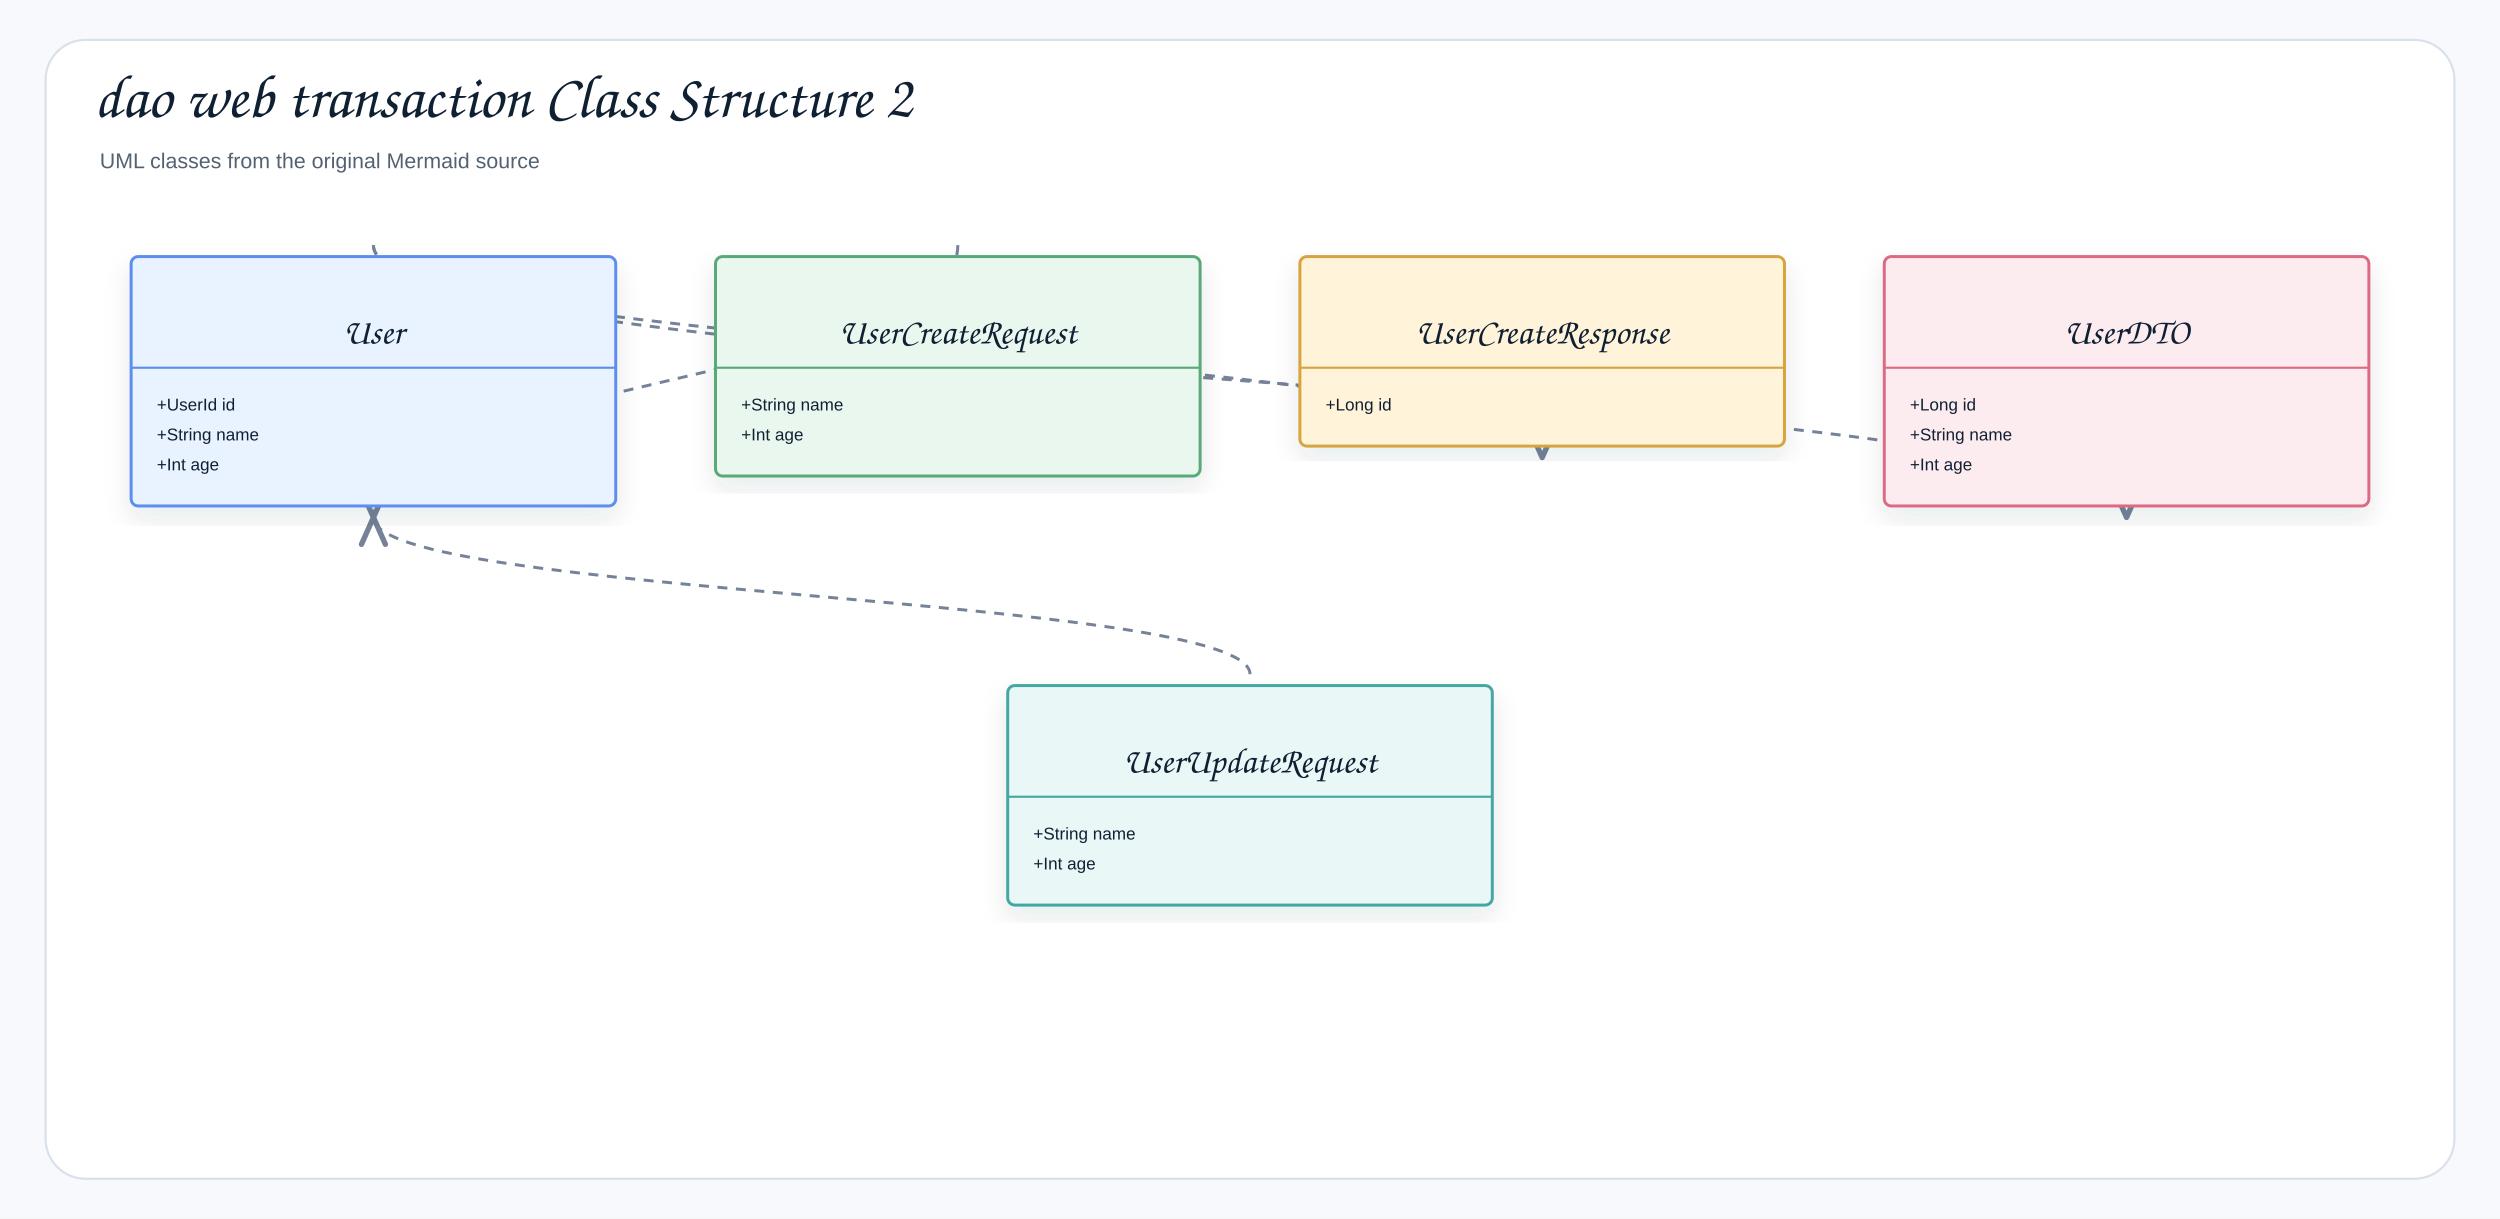
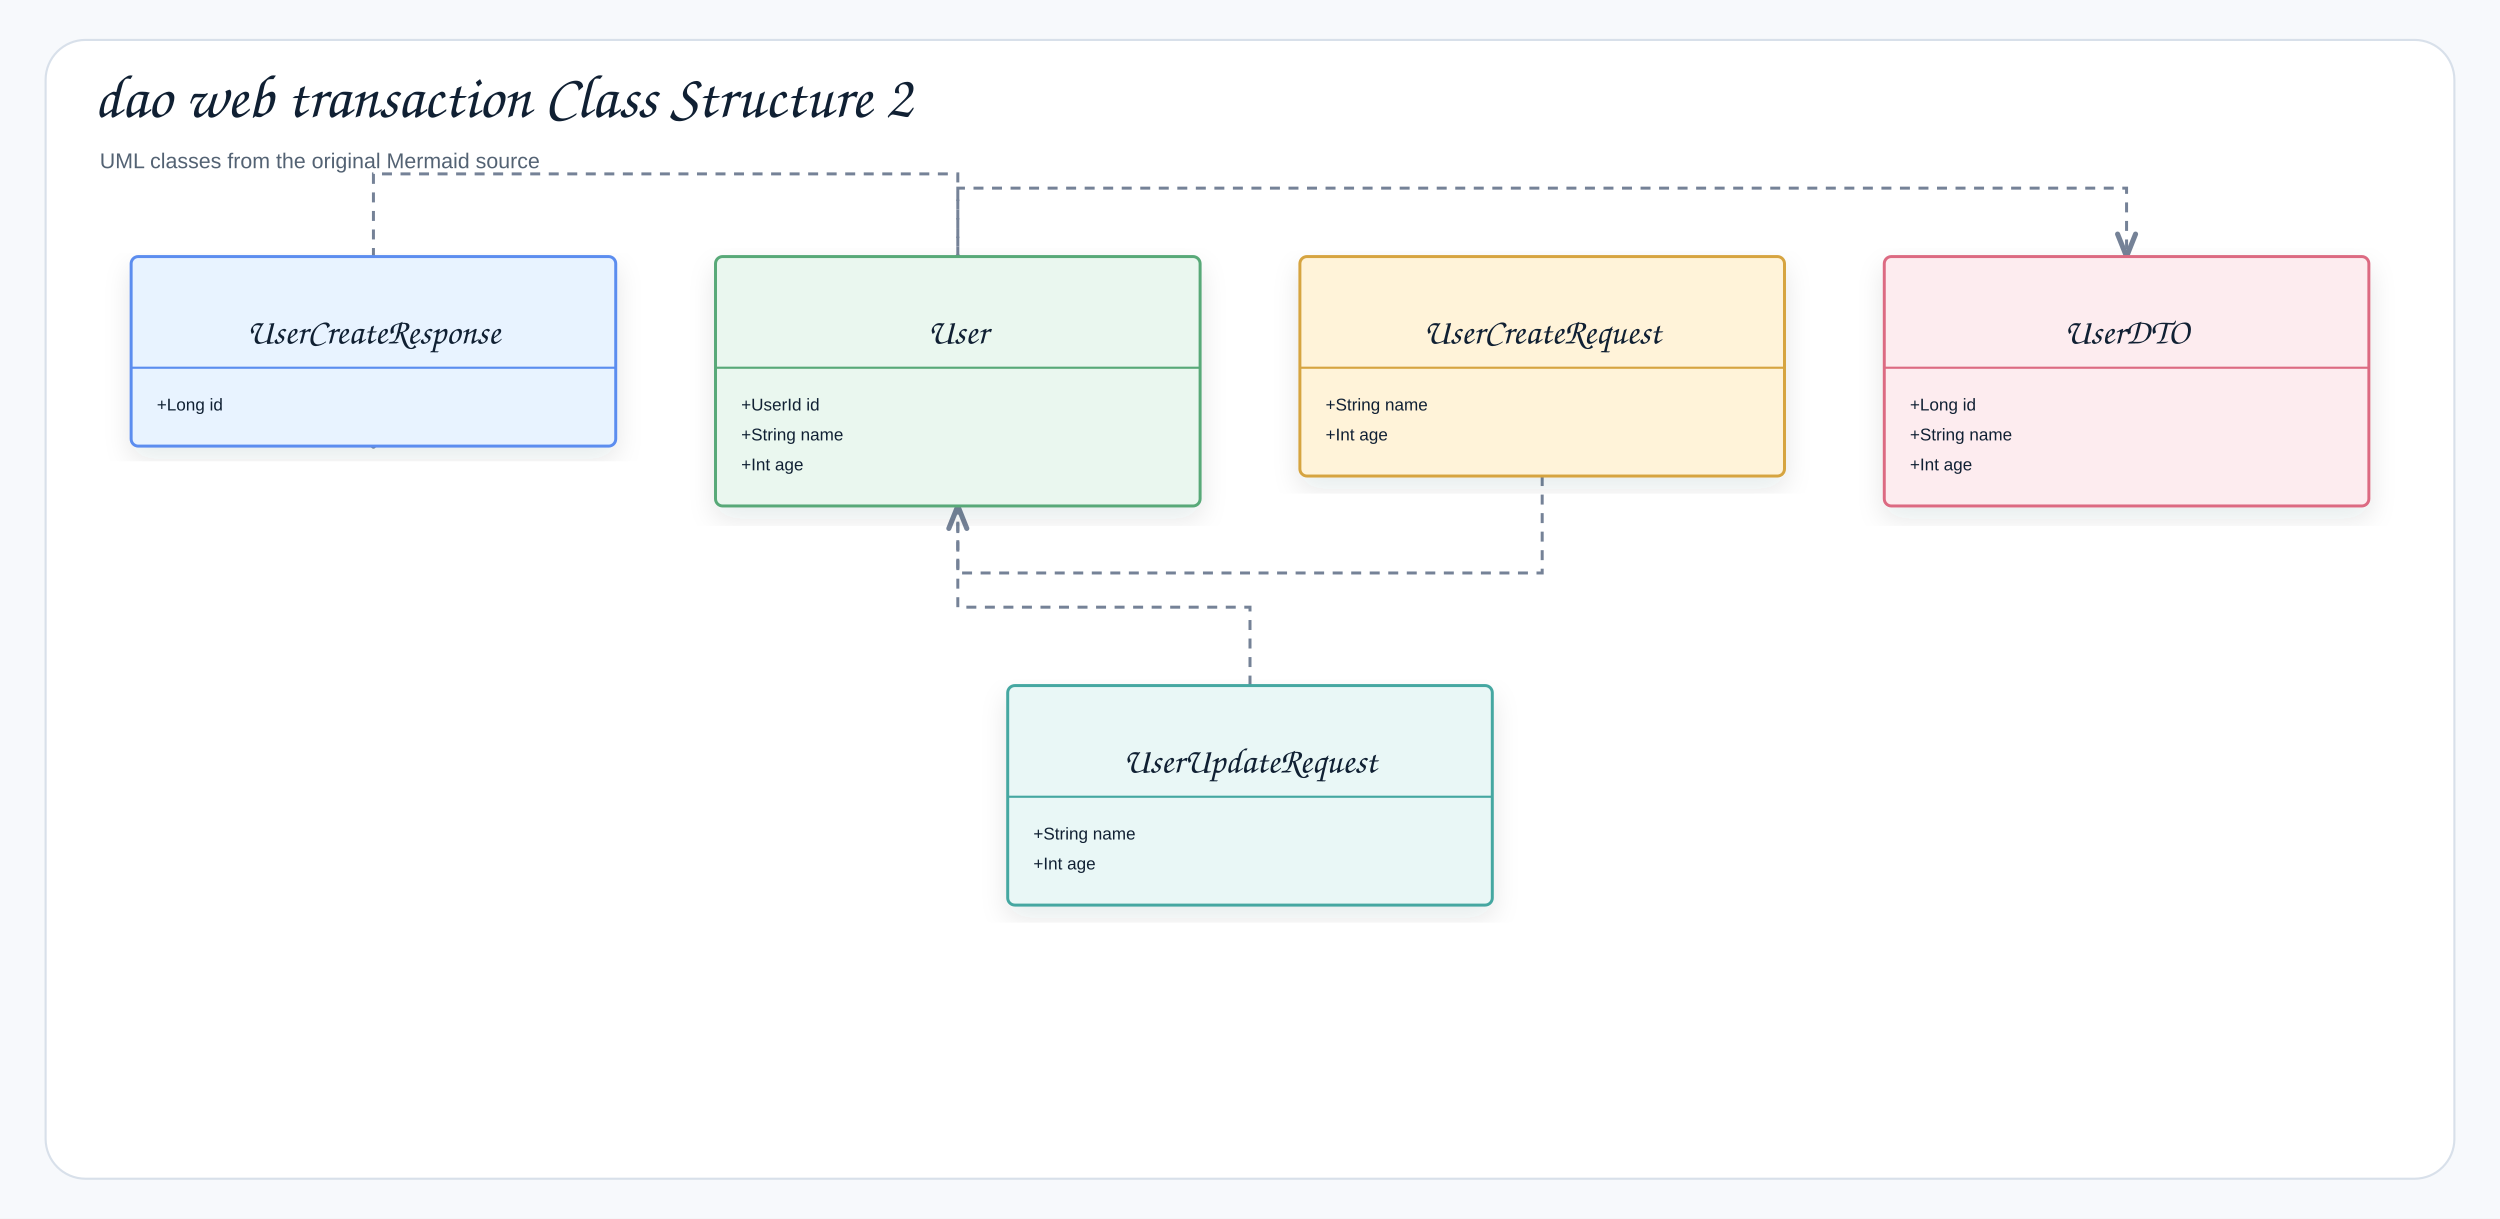
<svg xmlns="http://www.w3.org/2000/svg" width="1754" height="855" viewBox="0 0 1754 855" role="img" aria-label="dao web transaction Class Structure 2">
  <defs>
    <filter id="shadow" x="-8%" y="-8%" width="116%" height="116%">
      <feDropShadow dx="0" dy="8" stdDeviation="9" flood-color="#1f2937" flood-opacity="0.10" />
    </filter>
-     <marker id="openArrow" markerWidth="12" markerHeight="10" refX="10" refY="5" orient="auto" markerUnits="strokeWidth">
-       <path d="M 1 1 L 10 5 L 1 9" fill="none" stroke="#758297" stroke-width="1.8" stroke-linecap="round" stroke-linejoin="round" />
+     <marker id="openArrow" markerWidth="10" markerHeight="8" refX="8.5" refY="4" orient="auto" markerUnits="strokeWidth">
+       <path d="M 1 1 L 8.5 4 L 1 7" fill="none" stroke="#758297" stroke-width="1.7" stroke-linecap="round" stroke-linejoin="round" />
    </marker>
-     <marker id="inherit" markerWidth="14" markerHeight="12" refX="12" refY="6" orient="auto" markerUnits="strokeWidth">
-       <path d="M 0 1 L 12 6 L 0 11 Z" fill="#ffffff" stroke="#758297" stroke-width="1.8" />
+     <marker id="inherit" markerWidth="11" markerHeight="10" refX="9.5" refY="5" orient="auto" markerUnits="strokeWidth">
+       <path d="M 0.5 1 L 9.5 5 L 0.5 9 Z" fill="#ffffff" stroke="#758297" stroke-width="1.7" />
    </marker>
    <style>
    .canvas{fill:#f7f9fc}.frame{fill:#fff;stroke:#d8e0ea;stroke-width:1.5}
    .title{font-family:"Architects Daughter","Comic Sans MS","Comic Sans",cursive;font-size:43px;font-weight:400;fill:#102033}
    .subtitle{font-family:"Comic Sans MS","Comic Sans","Comic Neue",Arial,sans-serif;font-size:15px;font-weight:400;fill:#536273}
    .label{font-family:"Architects Daughter","Comic Sans MS","Comic Sans",cursive;font-size:25px;font-weight:400;fill:#102033}
    .smallLabel{font-family:"Architects Daughter","Comic Sans MS","Comic Sans",cursive;font-size:21px;font-weight:400;fill:#102033}
    .mono{font-family:"Comic Sans MS","Comic Sans","Comic Neue",Arial,sans-serif;font-size:12px;font-weight:400;fill:#102033}
    .small{font-family:"Comic Sans MS","Comic Sans","Comic Neue",Arial,sans-serif;font-size:12px;font-weight:400;fill:#536273}
    .strong{font-family:"Comic Sans MS","Comic Sans","Comic Neue",Arial,sans-serif;font-size:13px;font-weight:400;fill:#102033}
    .card{stroke-width:2.1;filter:url(#shadow)}.compartment{stroke-width:1.5;fill:none}
    .line{stroke:#758297;stroke-width:2.1;fill:none;marker-end:url(#openArrow)}
    .plainLine{stroke:#758297;stroke-width:2.1;fill:none}
    .dashed{stroke:#758297;stroke-width:2.1;stroke-dasharray:7 6;fill:none;marker-end:url(#openArrow)}
    .inheritLine{stroke:#758297;stroke-width:2.2;fill:none;marker-end:url(#inherit)}
    .implLine{stroke:#758297;stroke-width:2.2;stroke-dasharray:8 7;fill:none;marker-end:url(#inherit)}
  </style>
  </defs>
  <rect class="canvas" width="1754" height="855" />
  <rect class="frame" x="32" y="28" width="1690" height="799" rx="28" />
  <text class="title" x="66" y="82">dao web transaction Class Structure 2</text>
  <text class="subtitle" x="70" y="118">UML classes from the original Mermaid source</text>
-   <path class="dashed" d="M877 473 C877 418 262 418 262 363" />
-   <path class="dashed" d="M262 172 C262 246.5 1082 246.5 1082 321" />
-   <path class="dashed" d="M262 172 C262 267.5 1492 267.5 1492 363" />
-   <path class="dashed" d="M672 172 C672 267.5 262 267.5 262 363" />
+   <path class="dashed" d="M877 481 L877 426 L672 426 L672 355" />
+   <path class="dashed" d="M672 180 L672 122 L262 122 L262 313" />
+   <path class="dashed" d="M672 355 L672 132 L1492 132 L1492 180" />
+   <path class="dashed" d="M1082 334 L1082 402 L672 402 L672 180" />
  <g transform="translate(92,180)">
-     <rect class="card" x="0" y="0" width="340" height="175" rx="5" fill="#E8F3FF" stroke="#5B8DEF" />
+     <rect class="card" x="0" y="0" width="340" height="133" rx="5" fill="#E8F3FF" stroke="#5B8DEF" />
    <line class="compartment" x1="0" y1="78" x2="340" y2="78" stroke="#5B8DEF" />
+     <text class="small" x="170" y="26" text-anchor="middle" />
+     <text class="label" x="170" y="61" text-anchor="middle">UserCreateResponse</text>
+     <text class="mono" x="18" y="108">+Long id</text>
+   </g>
+   <g transform="translate(502,180)">
+     <rect class="card" x="0" y="0" width="340" height="175" rx="5" fill="#EAF7EF" stroke="#58A978" />
+     <line class="compartment" x1="0" y1="78" x2="340" y2="78" stroke="#58A978" />
    <text class="small" x="170" y="26" text-anchor="middle" />
    <text class="label" x="170" y="61" text-anchor="middle">User</text>
    <text class="mono" x="18" y="108">+UserId id</text>
    <text class="mono" x="18" y="129">+String name</text>
    <text class="mono" x="18" y="150">+Int age</text>
  </g>
-   <g transform="translate(502,180)">
-     <rect class="card" x="0" y="0" width="340" height="154" rx="5" fill="#EAF7EF" stroke="#58A978" />
-     <line class="compartment" x1="0" y1="78" x2="340" y2="78" stroke="#58A978" />
+   <g transform="translate(912,180)">
+     <rect class="card" x="0" y="0" width="340" height="154" rx="5" fill="#FFF3D9" stroke="#D6A441" />
+     <line class="compartment" x1="0" y1="78" x2="340" y2="78" stroke="#D6A441" />
    <text class="small" x="170" y="26" text-anchor="middle" />
    <text class="label" x="170" y="61" text-anchor="middle">UserCreateRequest</text>
    <text class="mono" x="18" y="108">+String name</text>
    <text class="mono" x="18" y="129">+Int age</text>
-   </g>
-   <g transform="translate(912,180)">
-     <rect class="card" x="0" y="0" width="340" height="133" rx="5" fill="#FFF3D9" stroke="#D6A441" />
-     <line class="compartment" x1="0" y1="78" x2="340" y2="78" stroke="#D6A441" />
-     <text class="small" x="170" y="26" text-anchor="middle" />
-     <text class="label" x="170" y="61" text-anchor="middle">UserCreateResponse</text>
-     <text class="mono" x="18" y="108">+Long id</text>
  </g>
  <g transform="translate(1322,180)">
    <rect class="card" x="0" y="0" width="340" height="175" rx="5" fill="#FDECEF" stroke="#DC6B82" />
    <line class="compartment" x1="0" y1="78" x2="340" y2="78" stroke="#DC6B82" />
    <text class="small" x="170" y="26" text-anchor="middle" />
    <text class="label" x="170" y="61" text-anchor="middle">UserDTO</text>
    <text class="mono" x="18" y="108">+Long id</text>
    <text class="mono" x="18" y="129">+String name</text>
    <text class="mono" x="18" y="150">+Int age</text>
  </g>
  <g transform="translate(707,481)">
    <rect class="card" x="0" y="0" width="340" height="154" rx="5" fill="#E9F7F6" stroke="#45A7A1" />
    <line class="compartment" x1="0" y1="78" x2="340" y2="78" stroke="#45A7A1" />
    <text class="small" x="170" y="26" text-anchor="middle" />
    <text class="label" x="170" y="61" text-anchor="middle">UserUpdateRequest</text>
    <text class="mono" x="18" y="108">+String name</text>
    <text class="mono" x="18" y="129">+Int age</text>
  </g>
</svg>
